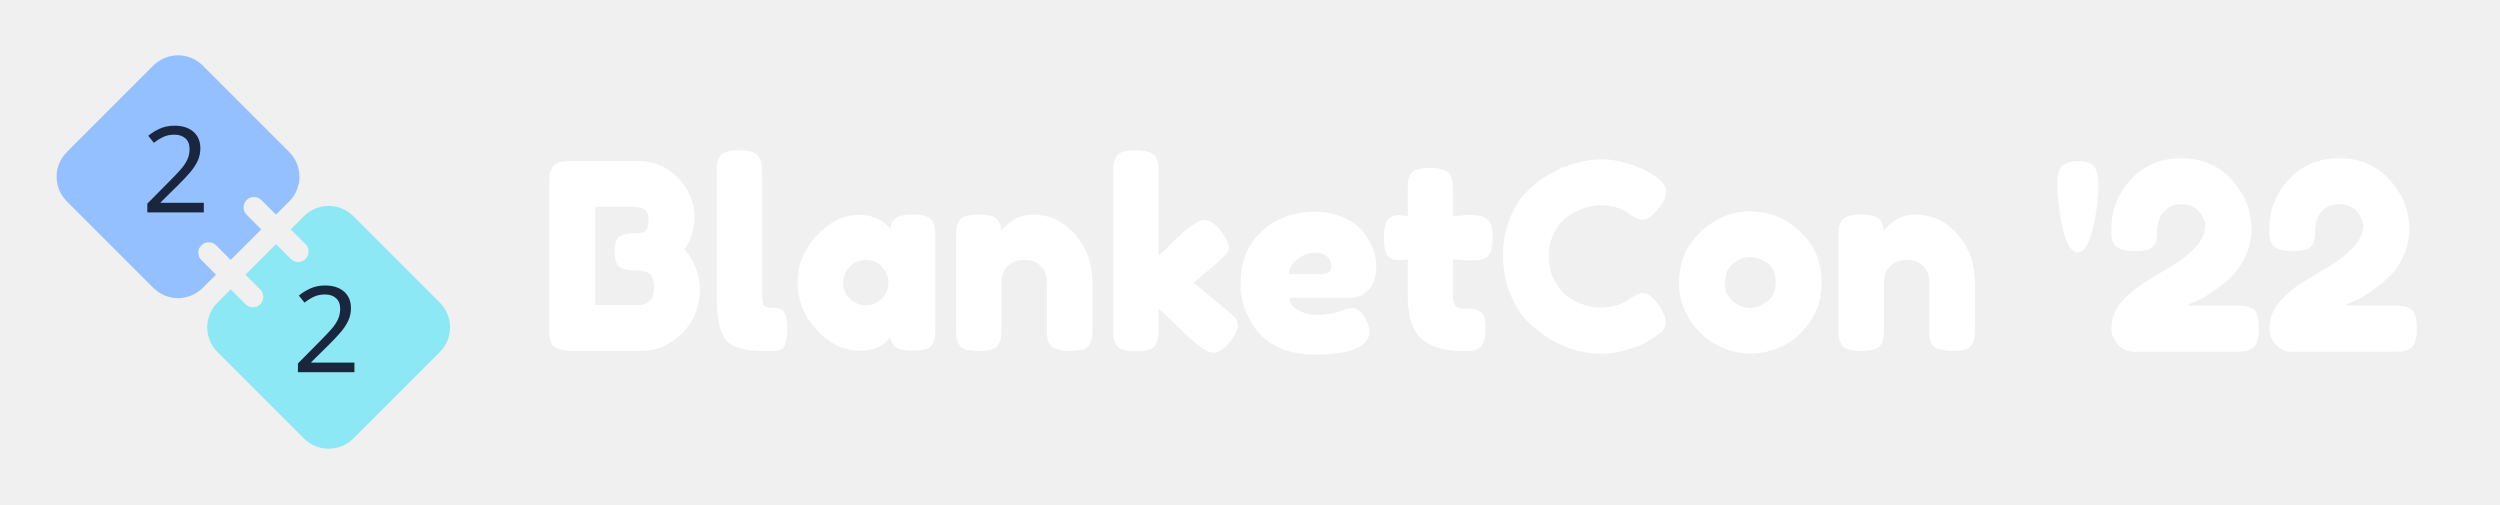
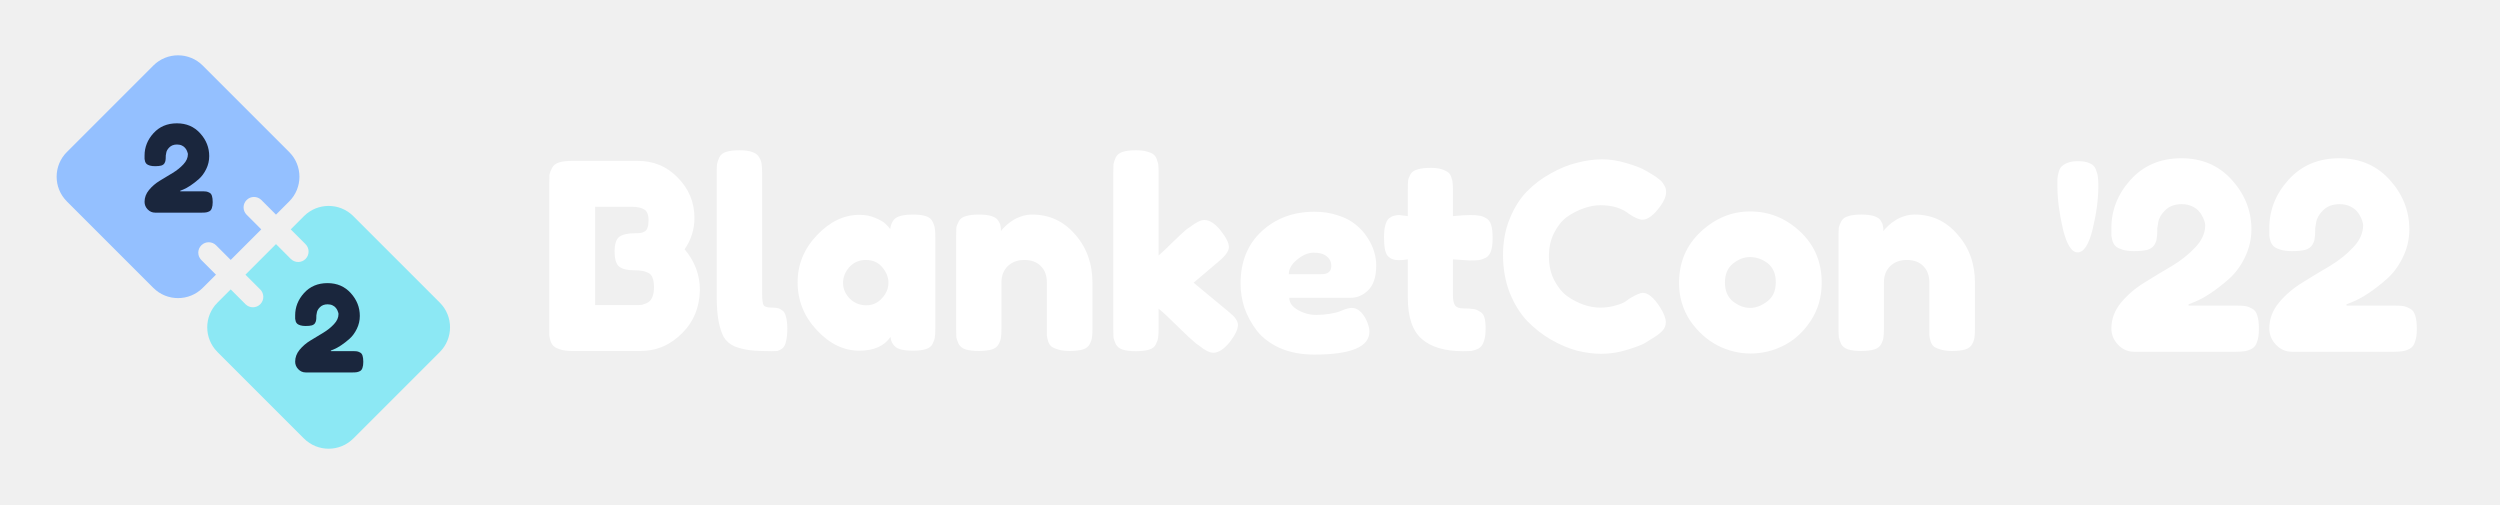
<svg xmlns="http://www.w3.org/2000/svg" width="100%" height="100%" viewBox="0 0 992 200" version="1.1" xml:space="preserve" style="fill-rule:evenodd;clip-rule:evenodd;stroke-linejoin:round;stroke-miterlimit:2;">
  <g transform="matrix(1,0,0,1,-5600,-2400)">
    <g transform="matrix(1,0,0,1,2000,1.13687e-13)">
      <g id="bc22-lockup-transparent" transform="matrix(1.04424,0,0,1,3600,2400)">
        <rect x="0" y="0" width="949.973" height="200" style="fill:none;" />
        <clipPath id="_clip1">
          <rect x="0" y="0" width="949.973" height="200" />
        </clipPath>
        <g clip-path="url(#_clip1)">
          <g id="Icon" transform="matrix(0.957634,0,0,1,-40.722,-42.5238)">
            <rect x="42.524" y="42.524" width="200" height="200" style="fill:none;" />
            <g transform="matrix(1,0,0,1,53.0471,52.5238)">
              <path d="M104.25,69.91L98.99,75.17L93.18,69.36C91.57,67.75 88.95,67.75 87.34,69.36C85.72,70.98 85.72,73.59 87.34,75.21L93.14,81.02L81.02,93.14L75.21,87.33C73.6,85.72 70.98,85.72 69.37,87.33C67.75,88.95 67.75,91.56 69.37,93.18L75.17,98.98L69.91,104.24C64.51,109.64 55.73,109.64 50.33,104.24L16,69.91C10.6,64.51 10.6,55.73 16,50.33L50.33,16C55.73,10.6 64.51,10.6 69.91,16L104.24,50.33C109.64,55.73 109.65,64.51 104.25,69.91Z" style="fill:rgb(148,192,255);fill-rule:nonzero;" />
            </g>
            <g transform="matrix(1,0,0,1,53.0471,52.5238)">
              <path d="M164,129.67L129.67,164C124.27,169.4 115.49,169.4 110.09,164L75.76,129.67C70.36,124.27 70.36,115.49 75.76,110.09L81.02,104.83L86.9,110.72C87.71,111.52 88.77,111.93 89.83,111.93C90.89,111.93 91.94,111.52 92.75,110.72C94.36,109.1 94.36,106.48 92.75,104.87L86.87,98.99L98.99,86.86L104.87,92.75C105.68,93.55 106.74,93.96 107.8,93.96C108.86,93.96 109.91,93.55 110.72,92.75C112.33,91.13 112.33,88.51 110.72,86.9L104.84,81.02L110.09,75.76C115.49,70.36 124.27,70.36 129.67,75.76L164,110.09C169.4,115.49 169.4,124.27 164,129.67Z" style="fill:rgb(140,232,244);fill-rule:nonzero;" />
            </g>
            <g transform="matrix(1,0,0,1,98.6971,126.804)">
-               <text x="0px" y="0px" style="font-family:'FredokaOne-Regular', 'Fredoka One';font-size:47.51px;fill:rgb(26,38,61);">2</text>
+               <path d="M24.04,-8.362C24.8,-8.362 25.37,-8.33 25.75,-8.267C26.131,-8.203 26.542,-8.045 26.986,-7.792C27.429,-7.57 27.746,-7.142 27.936,-6.509C28.126,-5.907 28.221,-5.099 28.221,-4.086C28.221,-3.104 28.11,-2.312 27.888,-1.71C27.698,-1.109 27.366,-0.681 26.891,-0.428C26.447,-0.206 26.02,-0.063 25.608,0C25.228,0.063 24.674,0.095 23.945,0.095L5.369,0.095C4.228,0.095 3.247,-0.333 2.423,-1.188C1.6,-2.043 1.188,-3.041 1.188,-4.181C1.188,-5.891 1.774,-7.459 2.946,-8.884C4.149,-10.341 5.59,-11.577 7.269,-12.59C8.948,-13.635 10.626,-14.649 12.305,-15.631C13.984,-16.644 15.409,-17.785 16.581,-19.052C17.785,-20.318 18.386,-21.665 18.386,-23.09C18.386,-23.185 18.371,-23.312 18.339,-23.47C18.307,-23.66 18.196,-23.977 18.006,-24.42C17.816,-24.864 17.579,-25.244 17.294,-25.56C17.04,-25.909 16.629,-26.226 16.058,-26.511C15.488,-26.796 14.823,-26.938 14.063,-26.938C12.796,-26.938 11.782,-26.558 11.022,-25.798C10.294,-25.069 9.882,-24.341 9.787,-23.612L9.597,-22.52L9.597,-22.235C9.597,-21.538 9.565,-21.015 9.502,-20.667C9.47,-20.318 9.328,-19.923 9.074,-19.479C8.821,-19.067 8.393,-18.766 7.792,-18.576C7.19,-18.418 6.382,-18.339 5.369,-18.339C4.545,-18.339 3.864,-18.418 3.326,-18.576C2.787,-18.735 2.375,-18.925 2.09,-19.147C1.805,-19.368 1.584,-19.685 1.425,-20.097C1.299,-20.54 1.219,-20.904 1.188,-21.189L1.188,-22.567C1.188,-25.861 2.36,-28.807 4.703,-31.404C7.079,-34.033 10.183,-35.347 14.015,-35.347C17.816,-35.347 20.904,-34.017 23.28,-31.357C25.655,-28.728 26.843,-25.719 26.843,-22.33C26.843,-20.524 26.447,-18.814 25.655,-17.199C24.864,-15.583 23.898,-14.269 22.757,-13.255C21.649,-12.273 20.524,-11.402 19.384,-10.642C18.276,-9.914 17.325,-9.391 16.533,-9.074L15.346,-8.599L15.346,-8.362L24.04,-8.362Z" style="fill:rgb(26,38,61);fill-rule:nonzero;" />
            </g>
            <g transform="matrix(1,0,0,1,158.457,190.214)">
-               <text x="0px" y="0px" style="font-family:'FredokaOne-Regular', 'Fredoka One';font-size:47.51px;fill:rgb(26,38,61);">2</text>
+               <path d="M24.04,-8.362C24.8,-8.362 25.37,-8.33 25.75,-8.267C26.131,-8.203 26.542,-8.045 26.986,-7.792C27.429,-7.57 27.746,-7.142 27.936,-6.509C28.126,-5.907 28.221,-5.099 28.221,-4.086C28.221,-3.104 28.11,-2.312 27.888,-1.71C27.698,-1.109 27.366,-0.681 26.891,-0.428C26.447,-0.206 26.02,-0.063 25.608,0C25.228,0.063 24.674,0.095 23.945,0.095L5.369,0.095C4.228,0.095 3.247,-0.333 2.423,-1.188C1.6,-2.043 1.188,-3.041 1.188,-4.181C1.188,-5.891 1.774,-7.459 2.946,-8.884C4.149,-10.341 5.59,-11.577 7.269,-12.59C8.948,-13.635 10.626,-14.649 12.305,-15.631C13.984,-16.644 15.409,-17.785 16.581,-19.052C17.785,-20.318 18.386,-21.665 18.386,-23.09C18.386,-23.185 18.371,-23.312 18.339,-23.47C18.307,-23.66 18.196,-23.977 18.006,-24.42C17.816,-24.864 17.579,-25.244 17.294,-25.56C17.04,-25.909 16.629,-26.226 16.058,-26.511C15.488,-26.796 14.823,-26.938 14.063,-26.938C12.796,-26.938 11.782,-26.558 11.022,-25.798C10.294,-25.069 9.882,-24.341 9.787,-23.612L9.597,-22.52L9.597,-22.235C9.597,-21.538 9.565,-21.015 9.502,-20.667C9.47,-20.318 9.328,-19.923 9.074,-19.479C8.821,-19.067 8.393,-18.766 7.792,-18.576C7.19,-18.418 6.382,-18.339 5.369,-18.339C4.545,-18.339 3.864,-18.418 3.326,-18.576C2.787,-18.735 2.375,-18.925 2.09,-19.147C1.805,-19.368 1.584,-19.685 1.425,-20.097C1.299,-20.54 1.219,-20.904 1.188,-21.189L1.188,-22.567C1.188,-25.861 2.36,-28.807 4.703,-31.404C7.079,-34.033 10.183,-35.347 14.015,-35.347C17.816,-35.347 20.904,-34.017 23.28,-31.357C25.655,-28.728 26.843,-25.719 26.843,-22.33C26.843,-20.524 26.447,-18.814 25.655,-17.199C24.864,-15.583 23.898,-14.269 22.757,-13.255C21.649,-12.273 20.524,-11.402 19.384,-10.642C18.276,-9.914 17.325,-9.391 16.533,-9.074L15.346,-8.599L15.346,-8.362L24.04,-8.362Z" style="fill:rgb(26,38,61);fill-rule:nonzero;" />
            </g>
          </g>
          <g transform="matrix(3.69516,0,0,3.85863,-9077.52,-9736.08)">
            <path d="M2527,2548.83C2528.05,2550.08 2528.57,2551.47 2528.57,2553.02C2528.53,2554.8 2527.94,2556.26 2526.78,2557.42C2525.58,2558.66 2524.13,2559.29 2522.44,2559.29L2515.42,2559.29C2514.96,2559.29 2514.58,2559.24 2514.28,2559.15C2513.97,2559.06 2513.74,2558.96 2513.58,2558.83C2513.42,2558.71 2513.3,2558.52 2513.21,2558.27C2513.14,2558.02 2513.1,2557.82 2513.08,2557.66L2513.08,2542.09C2513.08,2541.66 2513.09,2541.35 2513.1,2541.15C2513.14,2540.96 2513.23,2540.73 2513.37,2540.46C2513.51,2540.19 2513.75,2540.01 2514.09,2539.9C2514.43,2539.79 2514.88,2539.74 2515.45,2539.74L2522.17,2539.74C2523.81,2539.74 2525.18,2540.31 2526.28,2541.45C2527.43,2542.6 2528.01,2543.99 2528.01,2545.61C2528.01,2546.78 2527.67,2547.86 2527,2548.83ZM2523.85,2552.73C2523.85,2552.32 2523.8,2551.99 2523.69,2551.74C2523.6,2551.49 2523.44,2551.32 2523.21,2551.23C2522.98,2551.13 2522.78,2551.06 2522.6,2551.05C2522.42,2551.01 2522.15,2550.99 2521.8,2550.99C2521.1,2550.99 2520.6,2550.87 2520.28,2550.62C2519.96,2550.37 2519.8,2549.85 2519.8,2549.05C2519.8,2548.3 2519.96,2547.8 2520.28,2547.55C2520.62,2547.3 2521.17,2547.18 2521.93,2547.18C2522.16,2547.18 2522.34,2547.17 2522.46,2547.15C2522.59,2547.14 2522.72,2547.09 2522.86,2547.02C2523.02,2546.93 2523.13,2546.8 2523.18,2546.62C2523.26,2546.42 2523.29,2546.17 2523.29,2545.85C2523.29,2545.28 2523.14,2544.9 2522.84,2544.73C2522.55,2544.55 2522.12,2544.46 2521.53,2544.46L2517.8,2544.46L2517.8,2554.57L2522.17,2554.57C2522.35,2554.57 2522.5,2554.56 2522.62,2554.54C2522.75,2554.5 2522.92,2554.44 2523.13,2554.35C2523.36,2554.25 2523.54,2554.06 2523.66,2553.79C2523.79,2553.51 2523.85,2553.15 2523.85,2552.73Z" style="fill:white;fill-rule:nonzero;" />
            <path d="M2530.3,2540.99C2530.3,2540.58 2530.31,2540.28 2530.33,2540.09C2530.37,2539.87 2530.45,2539.63 2530.57,2539.37C2530.71,2539.1 2530.95,2538.91 2531.29,2538.81C2531.63,2538.7 2532.08,2538.65 2532.65,2538.65C2533.2,2538.65 2533.64,2538.71 2533.96,2538.83C2534.3,2538.94 2534.53,2539.13 2534.68,2539.39C2534.82,2539.64 2534.9,2539.87 2534.92,2540.09C2534.95,2540.3 2534.97,2540.61 2534.97,2541.02L2534.97,2553.37C2534.97,2554.01 2535.02,2554.41 2535.13,2554.59C2535.24,2554.75 2535.53,2554.83 2536.01,2554.83C2536.26,2554.83 2536.45,2554.85 2536.57,2554.89C2536.7,2554.9 2536.85,2554.97 2537.02,2555.1C2537.22,2555.22 2537.35,2555.45 2537.42,2555.77C2537.51,2556.07 2537.56,2556.48 2537.56,2556.99C2537.56,2557.54 2537.51,2557.99 2537.42,2558.33C2537.35,2558.66 2537.22,2558.9 2537.02,2559.05C2536.85,2559.17 2536.69,2559.25 2536.54,2559.29C2536.42,2559.3 2536.23,2559.31 2535.98,2559.31C2535.04,2559.31 2534.29,2559.28 2533.72,2559.21C2533.15,2559.14 2532.62,2559 2532.12,2558.81C2531.64,2558.59 2531.27,2558.27 2531.02,2557.85C2530.79,2557.42 2530.62,2556.88 2530.49,2556.22C2530.37,2555.56 2530.3,2554.72 2530.3,2553.69L2530.3,2540.99Z" style="fill:white;fill-rule:nonzero;" />
            <path d="M2550.46,2545.26C2551.01,2545.26 2551.46,2545.31 2551.8,2545.42C2552.14,2545.53 2552.37,2545.71 2552.49,2545.98C2552.63,2546.25 2552.71,2546.49 2552.73,2546.7C2552.77,2546.89 2552.78,2547.2 2552.78,2547.61L2552.78,2556.94C2552.78,2557.35 2552.77,2557.66 2552.73,2557.87C2552.71,2558.07 2552.63,2558.3 2552.49,2558.57C2552.37,2558.82 2552.14,2558.99 2551.8,2559.1C2551.46,2559.21 2551.01,2559.26 2550.44,2559.26C2549.64,2559.26 2549.07,2559.14 2548.73,2558.91C2548.41,2558.66 2548.22,2558.31 2548.17,2557.85C2547.51,2558.79 2546.45,2559.26 2544.97,2559.26C2543.37,2559.26 2541.91,2558.56 2540.6,2557.15C2539.28,2555.75 2538.62,2554.1 2538.62,2552.22C2538.62,2550.39 2539.28,2548.78 2540.6,2547.39C2541.93,2545.99 2543.39,2545.29 2544.97,2545.29C2545.58,2545.29 2546.13,2545.39 2546.62,2545.61C2547.12,2545.82 2547.47,2546.02 2547.66,2546.22C2547.86,2546.4 2548.02,2546.58 2548.14,2546.75C2548.2,2546.26 2548.38,2545.88 2548.7,2545.63C2549.04,2545.38 2549.63,2545.26 2550.46,2545.26ZM2545.69,2554.59C2546.33,2554.59 2546.86,2554.35 2547.29,2553.87C2547.74,2553.39 2547.96,2552.86 2547.96,2552.27C2547.96,2551.7 2547.74,2551.17 2547.32,2550.67C2546.91,2550.18 2546.35,2549.93 2545.64,2549.93C2544.94,2549.93 2544.38,2550.18 2543.93,2550.67C2543.5,2551.17 2543.29,2551.71 2543.29,2552.3C2543.29,2552.89 2543.52,2553.42 2543.98,2553.9C2544.45,2554.36 2545.01,2554.59 2545.69,2554.59Z" style="fill:white;fill-rule:nonzero;" />
            <path d="M2562.73,2545.26C2564.51,2545.26 2565.98,2545.94 2567.16,2547.31C2568.35,2548.66 2568.94,2550.32 2568.94,2552.27L2568.94,2556.97C2568.94,2557.38 2568.93,2557.69 2568.89,2557.9C2568.87,2558.1 2568.79,2558.33 2568.65,2558.59C2568.53,2558.84 2568.3,2559.02 2567.96,2559.13C2567.62,2559.23 2567.17,2559.29 2566.6,2559.29C2566.14,2559.29 2565.75,2559.24 2565.45,2559.15C2565.15,2559.06 2564.92,2558.97 2564.76,2558.86C2564.6,2558.74 2564.47,2558.55 2564.38,2558.3C2564.31,2558.05 2564.27,2557.85 2564.25,2557.69L2564.25,2552.25C2564.25,2551.52 2564.04,2550.95 2563.61,2550.54C2563.2,2550.13 2562.64,2549.93 2561.93,2549.93C2561.24,2549.93 2560.67,2550.14 2560.22,2550.57C2559.8,2550.99 2559.58,2551.55 2559.58,2552.25L2559.58,2556.97C2559.58,2557.38 2559.57,2557.69 2559.53,2557.9C2559.51,2558.1 2559.43,2558.33 2559.29,2558.59C2559.17,2558.84 2558.93,2559.02 2558.6,2559.13C2558.26,2559.23 2557.81,2559.29 2557.24,2559.29C2556.69,2559.29 2556.24,2559.23 2555.9,2559.13C2555.57,2559.02 2555.33,2558.83 2555.18,2558.57C2555.06,2558.3 2554.98,2558.07 2554.94,2557.87C2554.93,2557.66 2554.92,2557.35 2554.92,2556.94L2554.92,2547.5C2554.92,2547.11 2554.93,2546.82 2554.94,2546.62C2554.98,2546.41 2555.07,2546.18 2555.21,2545.93C2555.35,2545.68 2555.59,2545.51 2555.93,2545.42C2556.27,2545.31 2556.71,2545.26 2557.26,2545.26C2557.8,2545.26 2558.23,2545.31 2558.57,2545.42C2558.91,2545.53 2559.14,2545.69 2559.26,2545.9C2559.39,2546.1 2559.46,2546.26 2559.48,2546.41C2559.51,2546.55 2559.53,2546.74 2559.53,2546.97C2559.57,2546.91 2559.61,2546.85 2559.66,2546.78C2559.74,2546.71 2559.87,2546.58 2560.06,2546.38C2560.28,2546.18 2560.5,2546.01 2560.73,2545.87C2560.96,2545.71 2561.26,2545.57 2561.61,2545.45C2561.98,2545.32 2562.36,2545.26 2562.73,2545.26Z" style="fill:white;fill-rule:nonzero;" />
            <path d="M2579.34,2552.27L2582.89,2555.21C2583.12,2555.4 2583.29,2555.55 2583.4,2555.66C2583.52,2555.77 2583.64,2555.91 2583.74,2556.09C2583.85,2556.26 2583.9,2556.44 2583.9,2556.62C2583.9,2557.05 2583.63,2557.62 2583.08,2558.35C2582.47,2559.1 2581.9,2559.47 2581.37,2559.47C2581,2559.47 2580.53,2559.24 2579.96,2558.78L2579.85,2558.7L2579.58,2558.51C2579.18,2558.18 2578.54,2557.59 2577.69,2556.75C2576.84,2555.9 2576.19,2555.3 2575.74,2554.94L2575.74,2556.99C2575.74,2557.4 2575.73,2557.71 2575.69,2557.93C2575.67,2558.12 2575.59,2558.35 2575.45,2558.62C2575.33,2558.87 2575.1,2559.05 2574.76,2559.15C2574.42,2559.26 2573.97,2559.31 2573.4,2559.31C2572.85,2559.31 2572.4,2559.26 2572.06,2559.15C2571.73,2559.05 2571.49,2558.86 2571.34,2558.59C2571.22,2558.33 2571.14,2558.1 2571.1,2557.9C2571.09,2557.69 2571.08,2557.38 2571.08,2556.97L2571.08,2540.99C2571.08,2540.58 2571.09,2540.28 2571.1,2540.09C2571.14,2539.87 2571.22,2539.63 2571.34,2539.37C2571.49,2539.1 2571.73,2538.91 2572.06,2538.81C2572.4,2538.7 2572.86,2538.65 2573.42,2538.65C2573.87,2538.65 2574.24,2538.69 2574.54,2538.78C2574.86,2538.87 2575.1,2538.97 2575.24,2539.1C2575.4,2539.22 2575.51,2539.41 2575.58,2539.66C2575.67,2539.89 2575.72,2540.1 2575.72,2540.27C2575.74,2540.43 2575.74,2540.68 2575.74,2541.02L2575.74,2549.47C2576.06,2549.21 2576.54,2548.75 2577.18,2548.11C2577.84,2547.47 2578.33,2547.02 2578.65,2546.75L2578.97,2546.54C2579.59,2546.06 2580.08,2545.82 2580.44,2545.82C2580.97,2545.82 2581.52,2546.17 2582.09,2546.86C2582.68,2547.61 2582.97,2548.18 2582.97,2548.59C2582.97,2549 2582.64,2549.48 2581.98,2550.03L2579.34,2552.27Z" style="fill:white;fill-rule:nonzero;" />
            <path d="M2598.12,2550.49C2598.12,2551.66 2597.84,2552.51 2597.29,2553.05C2596.76,2553.56 2596.16,2553.82 2595.5,2553.82L2589.18,2553.82C2589.18,2554.32 2589.48,2554.74 2590.06,2555.07C2590.65,2555.41 2591.28,2555.58 2591.96,2555.58C2592.44,2555.58 2592.89,2555.54 2593.32,2555.47C2593.74,2555.4 2594.05,2555.33 2594.25,2555.26L2594.54,2555.15C2594.97,2554.96 2595.33,2554.86 2595.61,2554.86C2596.18,2554.86 2596.67,2555.26 2597.08,2556.06C2597.31,2556.54 2597.42,2556.95 2597.42,2557.29C2597.42,2558.87 2595.53,2559.66 2591.74,2559.66C2590.43,2559.66 2589.26,2559.44 2588.22,2558.99C2587.21,2558.53 2586.42,2557.93 2585.85,2557.21C2585.28,2556.46 2584.86,2555.68 2584.57,2554.86C2584.3,2554.04 2584.17,2553.21 2584.17,2552.35C2584.17,2550.11 2584.89,2548.33 2586.33,2546.99C2587.79,2545.64 2589.6,2544.97 2591.77,2544.97C2592.64,2544.97 2593.44,2545.09 2594.17,2545.34C2594.9,2545.57 2595.5,2545.88 2595.98,2546.27C2596.46,2546.65 2596.86,2547.08 2597.18,2547.58C2597.52,2548.08 2597.76,2548.58 2597.9,2549.07C2598.05,2549.55 2598.12,2550.02 2598.12,2550.49ZM2592.49,2551.39C2593.17,2551.39 2593.5,2551.11 2593.5,2550.54C2593.5,2550.13 2593.34,2549.8 2593.02,2549.55C2592.72,2549.3 2592.28,2549.18 2591.69,2549.18C2591.12,2549.18 2590.55,2549.42 2589.98,2549.9C2589.41,2550.36 2589.13,2550.86 2589.13,2551.39L2592.49,2551.39Z" style="fill:white;fill-rule:nonzero;" />
            <path d="M2607.74,2549.98L2606.01,2549.87L2606.01,2553.55C2606.01,2554.03 2606.08,2554.38 2606.22,2554.59C2606.38,2554.81 2606.66,2554.91 2607.05,2554.91C2607.49,2554.91 2607.82,2554.93 2608.04,2554.97C2608.27,2554.98 2608.5,2555.06 2608.73,2555.21C2608.98,2555.33 2609.15,2555.53 2609.24,2555.82C2609.33,2556.1 2609.37,2556.49 2609.37,2556.99C2609.37,2557.54 2609.31,2557.99 2609.18,2558.33C2609.08,2558.66 2608.89,2558.9 2608.62,2559.05C2608.36,2559.17 2608.12,2559.25 2607.9,2559.29C2607.71,2559.3 2607.41,2559.31 2607.02,2559.31C2605.18,2559.31 2603.77,2558.89 2602.81,2558.06C2601.85,2557.22 2601.37,2555.81 2601.37,2553.82L2601.37,2549.87C2601.03,2549.93 2600.71,2549.95 2600.41,2549.95C2599.93,2549.95 2599.56,2549.8 2599.29,2549.5C2599.04,2549.2 2598.92,2548.57 2598.92,2547.61C2598.92,2547.11 2598.96,2546.7 2599.05,2546.38C2599.14,2546.04 2599.26,2545.8 2599.42,2545.66C2599.6,2545.52 2599.77,2545.43 2599.93,2545.39C2600.09,2545.34 2600.28,2545.31 2600.49,2545.31L2601.37,2545.42L2601.37,2542.67C2601.37,2542.26 2601.38,2541.96 2601.4,2541.77C2601.43,2541.57 2601.51,2541.36 2601.64,2541.13C2601.78,2540.88 2602.02,2540.71 2602.36,2540.62C2602.7,2540.51 2603.15,2540.46 2603.72,2540.46C2604.16,2540.46 2604.53,2540.5 2604.81,2540.59C2605.11,2540.68 2605.34,2540.79 2605.5,2540.91C2605.66,2541.02 2605.78,2541.2 2605.85,2541.45C2605.94,2541.68 2605.98,2541.88 2605.98,2542.06C2606,2542.24 2606.01,2542.49 2606.01,2542.81L2606.01,2545.42C2606.79,2545.35 2607.38,2545.31 2607.77,2545.31C2608.18,2545.31 2608.48,2545.33 2608.68,2545.37C2608.89,2545.38 2609.12,2545.46 2609.37,2545.61C2609.64,2545.73 2609.82,2545.96 2609.93,2546.3C2610.04,2546.64 2610.09,2547.09 2610.09,2547.66C2610.09,2548.21 2610.04,2548.66 2609.93,2548.99C2609.82,2549.33 2609.64,2549.57 2609.37,2549.71C2609.1,2549.84 2608.86,2549.92 2608.65,2549.95C2608.45,2549.97 2608.15,2549.98 2607.74,2549.98Z" style="fill:white;fill-rule:nonzero;" />
            <path d="M2624.09,2553.95L2624.25,2553.85C2624.86,2553.49 2625.28,2553.31 2625.53,2553.31C2626.08,2553.31 2626.68,2553.81 2627.32,2554.81C2627.71,2555.43 2627.9,2555.93 2627.9,2556.33C2627.9,2556.68 2627.78,2556.98 2627.53,2557.23C2627.3,2557.48 2626.94,2557.75 2626.46,2558.03C2626.3,2558.14 2626.07,2558.28 2625.77,2558.46C2625.49,2558.64 2624.89,2558.87 2623.98,2559.15C2623.08,2559.44 2622.17,2559.58 2621.26,2559.58C2620.48,2559.58 2619.66,2559.47 2618.78,2559.26C2617.93,2559.03 2617.04,2558.66 2616.12,2558.14C2615.21,2557.61 2614.39,2556.97 2613.66,2556.22C2612.93,2555.45 2612.33,2554.49 2611.85,2553.31C2611.39,2552.12 2611.16,2550.82 2611.16,2549.42C2611.16,2548.05 2611.39,2546.81 2611.85,2545.69C2612.31,2544.55 2612.9,2543.62 2613.61,2542.89C2614.34,2542.14 2615.17,2541.52 2616.09,2541.02C2617.01,2540.5 2617.91,2540.14 2618.78,2539.93C2619.67,2539.7 2620.53,2539.58 2621.34,2539.58C2622.18,2539.58 2623.02,2539.71 2623.88,2539.98C2624.75,2540.23 2625.41,2540.49 2625.85,2540.75L2626.49,2541.13C2626.81,2541.32 2627.05,2541.49 2627.21,2541.63C2627.39,2541.76 2627.55,2541.93 2627.69,2542.17C2627.85,2542.4 2627.93,2542.65 2627.93,2542.91C2627.93,2543.36 2627.74,2543.84 2627.37,2544.35C2626.68,2545.31 2626.05,2545.79 2625.5,2545.79C2625.18,2545.79 2624.73,2545.6 2624.14,2545.21C2623.4,2544.6 2622.4,2544.3 2621.16,2544.3C2620.61,2544.3 2620.04,2544.41 2619.45,2544.62C2618.86,2544.82 2618.3,2545.11 2617.74,2545.5C2617.21,2545.89 2616.77,2546.44 2616.41,2547.15C2616.05,2547.86 2615.88,2548.66 2615.88,2549.55C2615.88,2550.46 2616.05,2551.27 2616.41,2551.98C2616.77,2552.69 2617.22,2553.25 2617.77,2553.66C2618.32,2554.05 2618.89,2554.34 2619.48,2554.54C2620.06,2554.74 2620.62,2554.83 2621.16,2554.83C2621.71,2554.83 2622.22,2554.76 2622.7,2554.62C2623.2,2554.48 2623.56,2554.34 2623.77,2554.19L2624.09,2553.95Z" style="fill:white;fill-rule:nonzero;" />
            <path d="M2636.57,2544.94C2638.53,2544.94 2640.24,2545.63 2641.72,2547.02C2643.19,2548.39 2643.93,2550.14 2643.93,2552.27C2643.93,2553.75 2643.55,2555.06 2642.78,2556.22C2642.02,2557.36 2641.09,2558.2 2639.98,2558.75C2638.9,2559.29 2637.78,2559.55 2636.62,2559.55C2635.43,2559.55 2634.29,2559.27 2633.18,2558.7C2632.08,2558.11 2631.15,2557.26 2630.38,2556.14C2629.64,2555 2629.26,2553.72 2629.26,2552.3C2629.26,2550.17 2630.01,2548.41 2631.5,2547.02C2633,2545.63 2634.69,2544.94 2636.57,2544.94ZM2634.84,2554.22C2635.41,2554.65 2635.98,2554.86 2636.57,2554.86C2637.16,2554.86 2637.74,2554.64 2638.33,2554.19C2638.92,2553.75 2639.21,2553.09 2639.21,2552.22C2639.21,2551.35 2638.93,2550.7 2638.38,2550.27C2637.83,2549.85 2637.22,2549.63 2636.54,2549.63C2635.94,2549.63 2635.36,2549.86 2634.81,2550.3C2634.26,2550.74 2633.98,2551.39 2633.98,2552.25C2633.98,2553.12 2634.27,2553.78 2634.84,2554.22Z" style="fill:white;fill-rule:nonzero;" />
            <path d="M2653.48,2545.26C2655.26,2545.26 2656.73,2545.94 2657.9,2547.31C2659.1,2548.66 2659.69,2550.32 2659.69,2552.27L2659.69,2556.97C2659.69,2557.38 2659.67,2557.69 2659.64,2557.9C2659.62,2558.1 2659.54,2558.33 2659.4,2558.59C2659.27,2558.84 2659.04,2559.02 2658.7,2559.13C2658.37,2559.23 2657.91,2559.29 2657.34,2559.29C2656.88,2559.29 2656.5,2559.24 2656.2,2559.15C2655.89,2559.06 2655.66,2558.97 2655.5,2558.86C2655.34,2558.74 2655.22,2558.55 2655.13,2558.3C2655.06,2558.05 2655.01,2557.85 2655,2557.69L2655,2552.25C2655,2551.52 2654.78,2550.95 2654.36,2550.54C2653.95,2550.13 2653.39,2549.93 2652.68,2549.93C2651.98,2549.93 2651.41,2550.14 2650.97,2550.57C2650.54,2550.99 2650.33,2551.55 2650.33,2552.25L2650.33,2556.97C2650.33,2557.38 2650.31,2557.69 2650.28,2557.9C2650.26,2558.1 2650.18,2558.33 2650.04,2558.59C2649.91,2558.84 2649.68,2559.02 2649.34,2559.13C2649.01,2559.23 2648.55,2559.29 2647.98,2559.29C2647.43,2559.29 2646.99,2559.23 2646.65,2559.13C2646.31,2559.02 2646.07,2558.83 2645.93,2558.57C2645.81,2558.3 2645.73,2558.07 2645.69,2557.87C2645.67,2557.66 2645.66,2557.35 2645.66,2556.94L2645.66,2547.5C2645.66,2547.11 2645.67,2546.82 2645.69,2546.62C2645.73,2546.41 2645.82,2546.18 2645.96,2545.93C2646.1,2545.68 2646.34,2545.51 2646.68,2545.42C2647.01,2545.31 2647.46,2545.26 2648.01,2545.26C2648.54,2545.26 2648.98,2545.31 2649.32,2545.42C2649.66,2545.53 2649.89,2545.69 2650.01,2545.9C2650.14,2546.1 2650.21,2546.26 2650.22,2546.41C2650.26,2546.55 2650.28,2546.74 2650.28,2546.97C2650.31,2546.91 2650.36,2546.85 2650.41,2546.78C2650.48,2546.71 2650.62,2546.58 2650.81,2546.38C2651.02,2546.18 2651.25,2546.01 2651.48,2545.87C2651.71,2545.71 2652,2545.57 2652.36,2545.45C2652.73,2545.32 2653.1,2545.26 2653.48,2545.26Z" style="fill:white;fill-rule:nonzero;" />
            <path d="M2672.38,2542.35C2672.38,2543.65 2672.19,2545.11 2671.8,2546.73C2671.41,2548.34 2670.89,2549.15 2670.25,2549.15C2669.63,2549.15 2669.12,2548.34 2668.73,2546.73C2668.36,2545.11 2668.17,2543.66 2668.17,2542.38L2668.17,2541.58C2668.19,2541.38 2668.23,2541.15 2668.3,2540.89C2668.38,2540.62 2668.48,2540.42 2668.62,2540.3C2668.77,2540.16 2668.97,2540.03 2669.24,2539.93C2669.52,2539.82 2669.87,2539.77 2670.28,2539.77C2670.78,2539.77 2671.18,2539.84 2671.48,2539.98C2671.8,2540.1 2672.01,2540.32 2672.12,2540.62C2672.24,2540.9 2672.31,2541.16 2672.33,2541.39C2672.37,2541.61 2672.38,2541.93 2672.38,2542.35Z" style="fill:white;fill-rule:nonzero;" />
            <path d="M2686.54,2554.62C2686.97,2554.62 2687.29,2554.64 2687.5,2554.67C2687.72,2554.71 2687.95,2554.8 2688.2,2554.94C2688.45,2555.06 2688.62,2555.3 2688.73,2555.66C2688.84,2556 2688.89,2556.45 2688.89,2557.02C2688.89,2557.57 2688.83,2558.01 2688.7,2558.35C2688.6,2558.69 2688.41,2558.93 2688.14,2559.07C2687.89,2559.2 2687.66,2559.28 2687.42,2559.31C2687.21,2559.35 2686.9,2559.37 2686.49,2559.37L2676.06,2559.37C2675.42,2559.37 2674.87,2559.13 2674.41,2558.65C2673.95,2558.17 2673.72,2557.61 2673.72,2556.97C2673.72,2556.01 2674.05,2555.13 2674.7,2554.33C2675.38,2553.51 2676.19,2552.82 2677.13,2552.25C2678.07,2551.66 2679.01,2551.09 2679.96,2550.54C2680.9,2549.97 2681.7,2549.33 2682.36,2548.62C2683.03,2547.91 2683.37,2547.15 2683.37,2546.35C2683.37,2546.3 2683.36,2546.23 2683.34,2546.14C2683.33,2546.03 2683.26,2545.86 2683.16,2545.61C2683.05,2545.36 2682.92,2545.14 2682.76,2544.97C2682.62,2544.77 2682.38,2544.59 2682.06,2544.43C2681.74,2544.27 2681.37,2544.19 2680.94,2544.19C2680.23,2544.19 2679.66,2544.41 2679.24,2544.83C2678.83,2545.24 2678.6,2545.65 2678.54,2546.06L2678.44,2546.67L2678.44,2546.83C2678.44,2547.22 2678.42,2547.52 2678.38,2547.71C2678.37,2547.91 2678.29,2548.13 2678.14,2548.38C2678,2548.61 2677.76,2548.78 2677.42,2548.89C2677.09,2548.97 2676.63,2549.02 2676.06,2549.02C2675.6,2549.02 2675.22,2548.97 2674.92,2548.89C2674.62,2548.8 2674.38,2548.69 2674.22,2548.57C2674.06,2548.44 2673.94,2548.26 2673.85,2548.03C2673.78,2547.78 2673.74,2547.58 2673.72,2547.42L2673.72,2546.65C2673.72,2544.8 2674.38,2543.14 2675.69,2541.69C2677.02,2540.21 2678.77,2539.47 2680.92,2539.47C2683.05,2539.47 2684.78,2540.22 2686.12,2541.71C2687.45,2543.19 2688.12,2544.88 2688.12,2546.78C2688.12,2547.79 2687.89,2548.75 2687.45,2549.66C2687.01,2550.57 2686.46,2551.3 2685.82,2551.87C2685.2,2552.42 2684.57,2552.91 2683.93,2553.34C2683.31,2553.75 2682.78,2554.04 2682.33,2554.22L2681.66,2554.49L2681.66,2554.62L2686.54,2554.62Z" style="fill:white;fill-rule:nonzero;" />
            <path d="M2702.78,2554.62C2703.21,2554.62 2703.53,2554.64 2703.74,2554.67C2703.96,2554.71 2704.19,2554.8 2704.44,2554.94C2704.69,2555.06 2704.86,2555.3 2704.97,2555.66C2705.08,2556 2705.13,2556.45 2705.13,2557.02C2705.13,2557.57 2705.07,2558.01 2704.94,2558.35C2704.84,2558.69 2704.65,2558.93 2704.38,2559.07C2704.14,2559.2 2703.89,2559.28 2703.66,2559.31C2703.45,2559.35 2703.14,2559.37 2702.73,2559.37L2692.3,2559.37C2691.66,2559.37 2691.11,2559.13 2690.65,2558.65C2690.19,2558.17 2689.96,2557.61 2689.96,2556.97C2689.96,2556.01 2690.29,2555.13 2690.94,2554.33C2691.62,2553.51 2692.43,2552.82 2693.37,2552.25C2694.31,2551.66 2695.26,2551.09 2696.2,2550.54C2697.14,2549.97 2697.94,2549.33 2698.6,2548.62C2699.27,2547.91 2699.61,2547.15 2699.61,2546.35C2699.61,2546.3 2699.6,2546.23 2699.58,2546.14C2699.57,2546.03 2699.5,2545.86 2699.4,2545.61C2699.29,2545.36 2699.16,2545.14 2699,2544.97C2698.86,2544.77 2698.62,2544.59 2698.3,2544.43C2697.98,2544.27 2697.61,2544.19 2697.18,2544.19C2696.47,2544.19 2695.9,2544.41 2695.48,2544.83C2695.07,2545.24 2694.84,2545.65 2694.78,2546.06L2694.68,2546.67L2694.68,2546.83C2694.68,2547.22 2694.66,2547.52 2694.62,2547.71C2694.61,2547.91 2694.53,2548.13 2694.38,2548.38C2694.24,2548.61 2694,2548.78 2693.66,2548.89C2693.33,2548.97 2692.87,2549.02 2692.3,2549.02C2691.84,2549.02 2691.46,2548.97 2691.16,2548.89C2690.86,2548.8 2690.62,2548.69 2690.46,2548.57C2690.3,2548.44 2690.18,2548.26 2690.09,2548.03C2690.02,2547.78 2689.97,2547.58 2689.96,2547.42L2689.96,2546.65C2689.96,2544.8 2690.62,2543.14 2691.93,2541.69C2693.26,2540.21 2695.01,2539.47 2697.16,2539.47C2699.29,2539.47 2701.02,2540.22 2702.36,2541.71C2703.69,2543.19 2704.36,2544.88 2704.36,2546.78C2704.36,2547.79 2704.14,2548.75 2703.69,2549.66C2703.25,2550.57 2702.7,2551.3 2702.06,2551.87C2701.44,2552.42 2700.81,2552.91 2700.17,2553.34C2699.55,2553.75 2699.01,2554.04 2698.57,2554.22L2697.9,2554.49L2697.9,2554.62L2702.78,2554.62Z" style="fill:white;fill-rule:nonzero;" />
          </g>
        </g>
      </g>
    </g>
  </g>
</svg>
